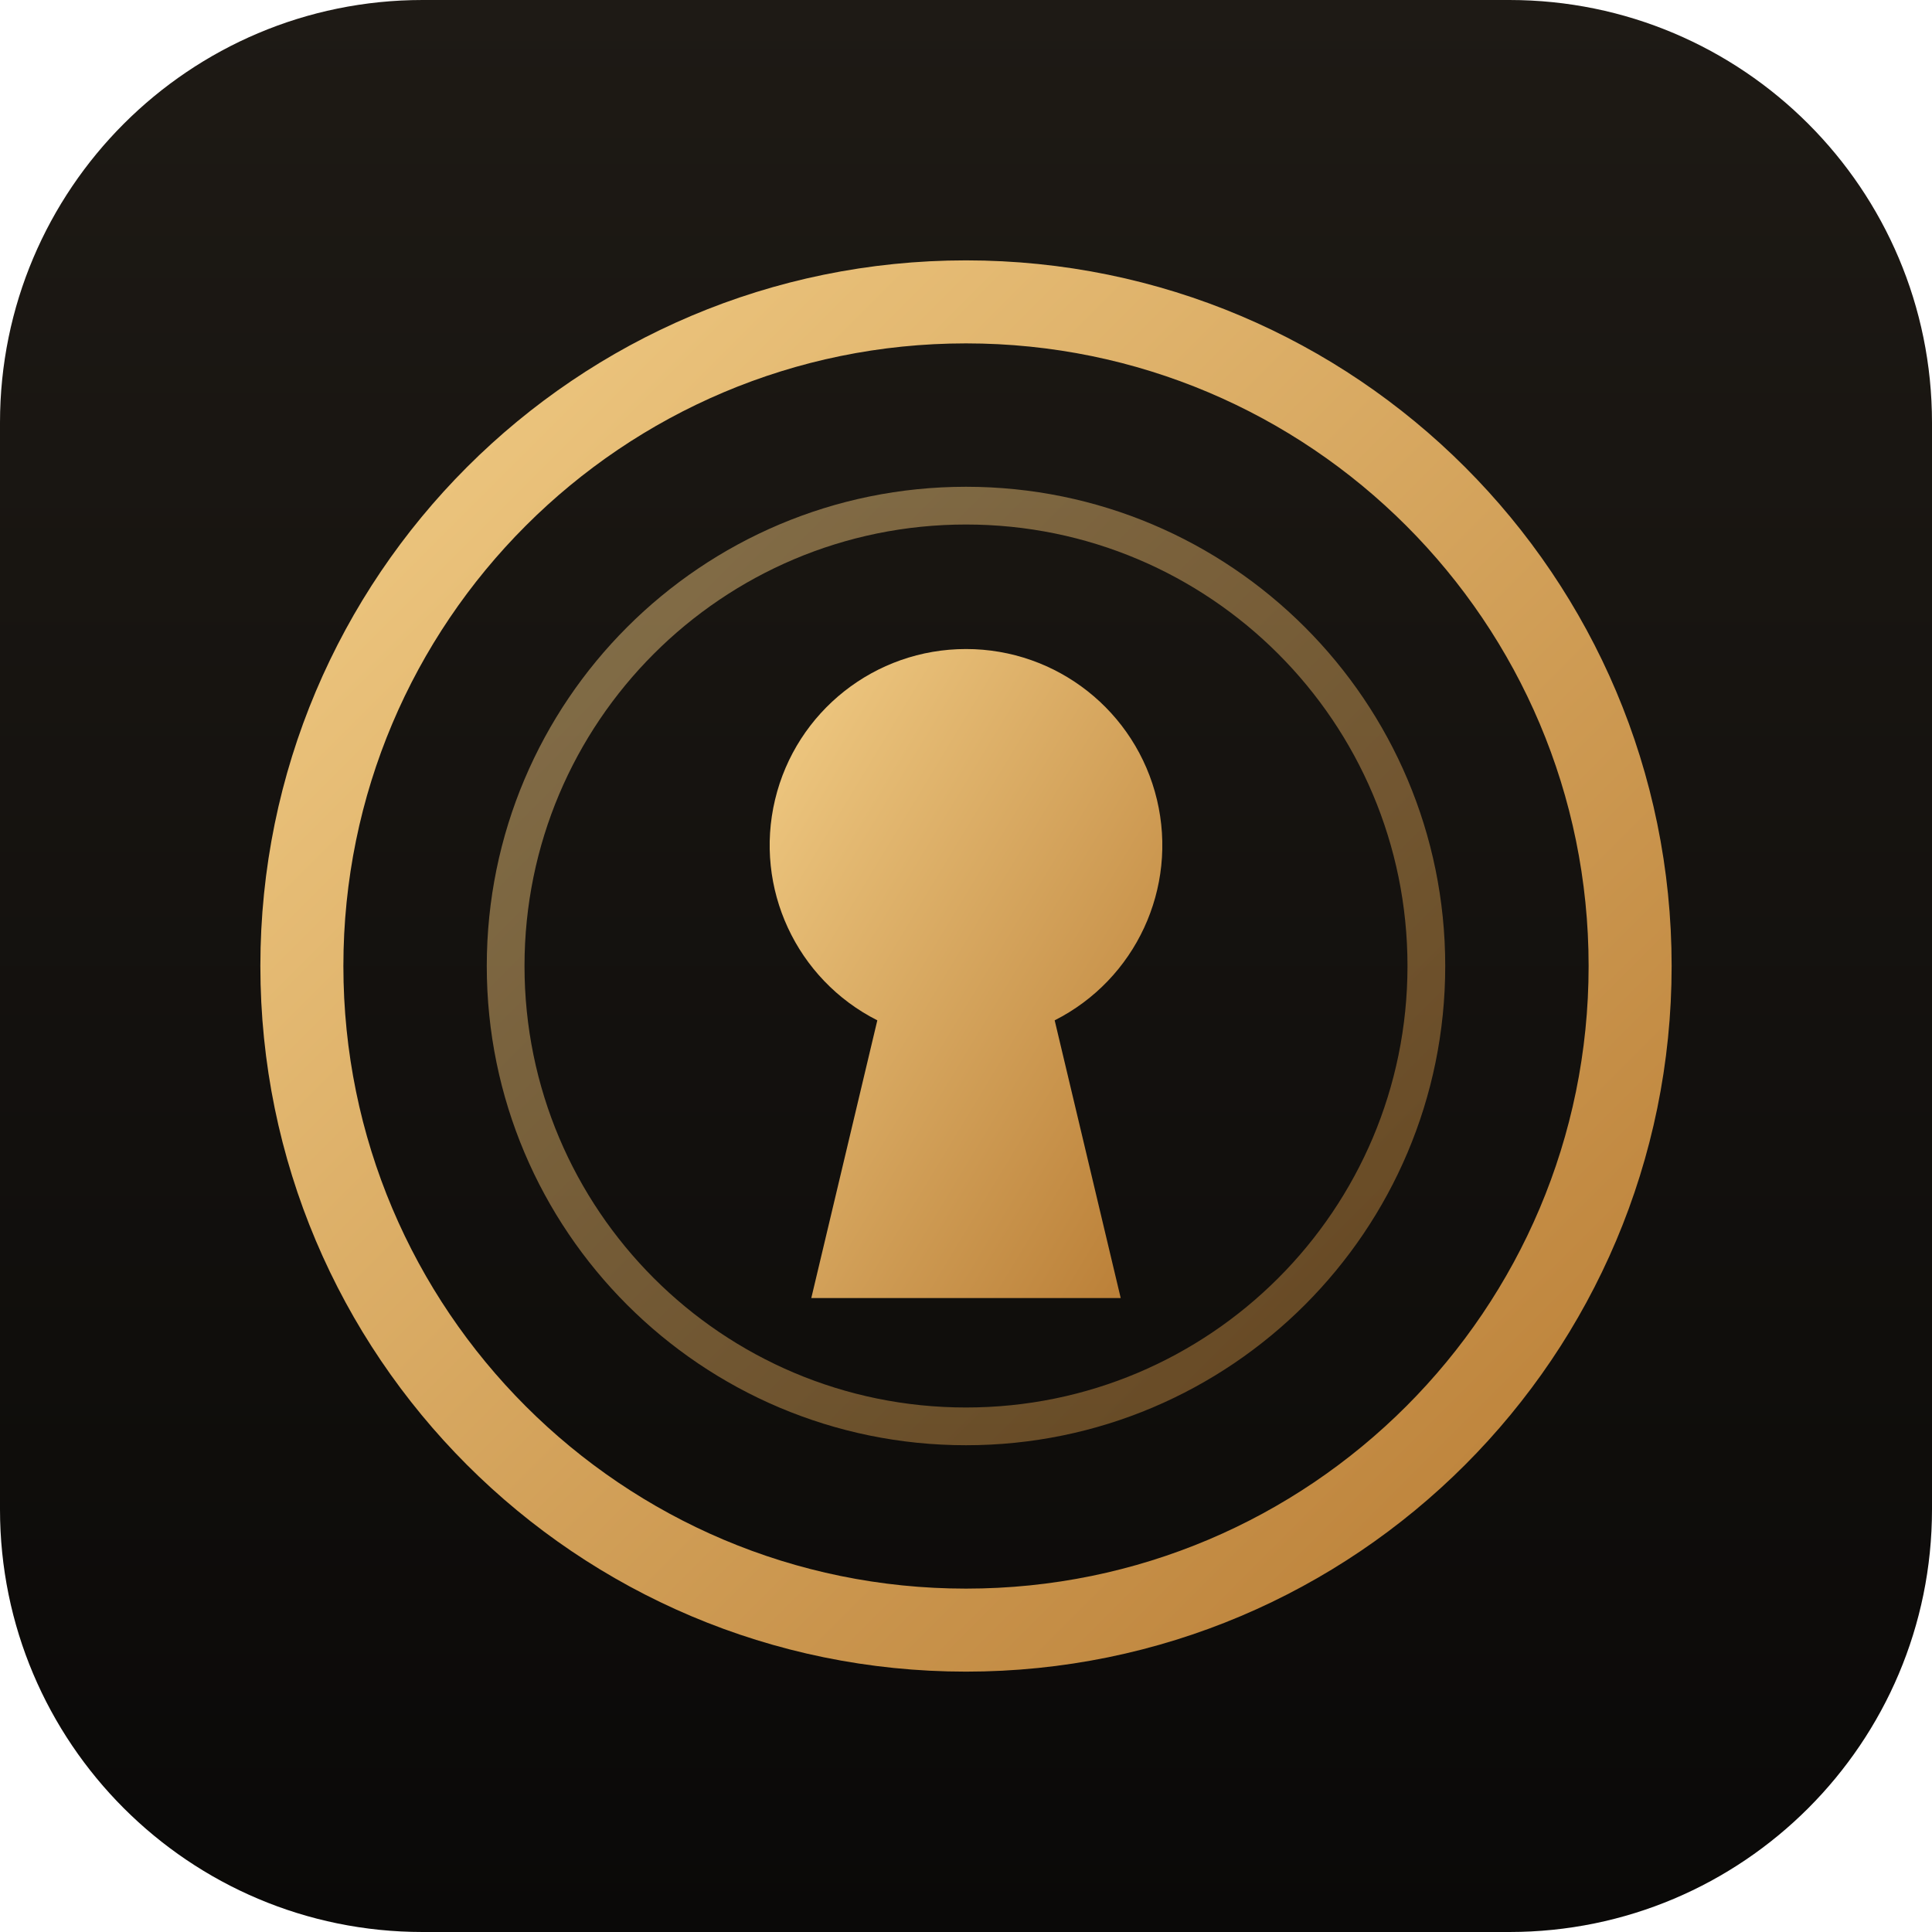
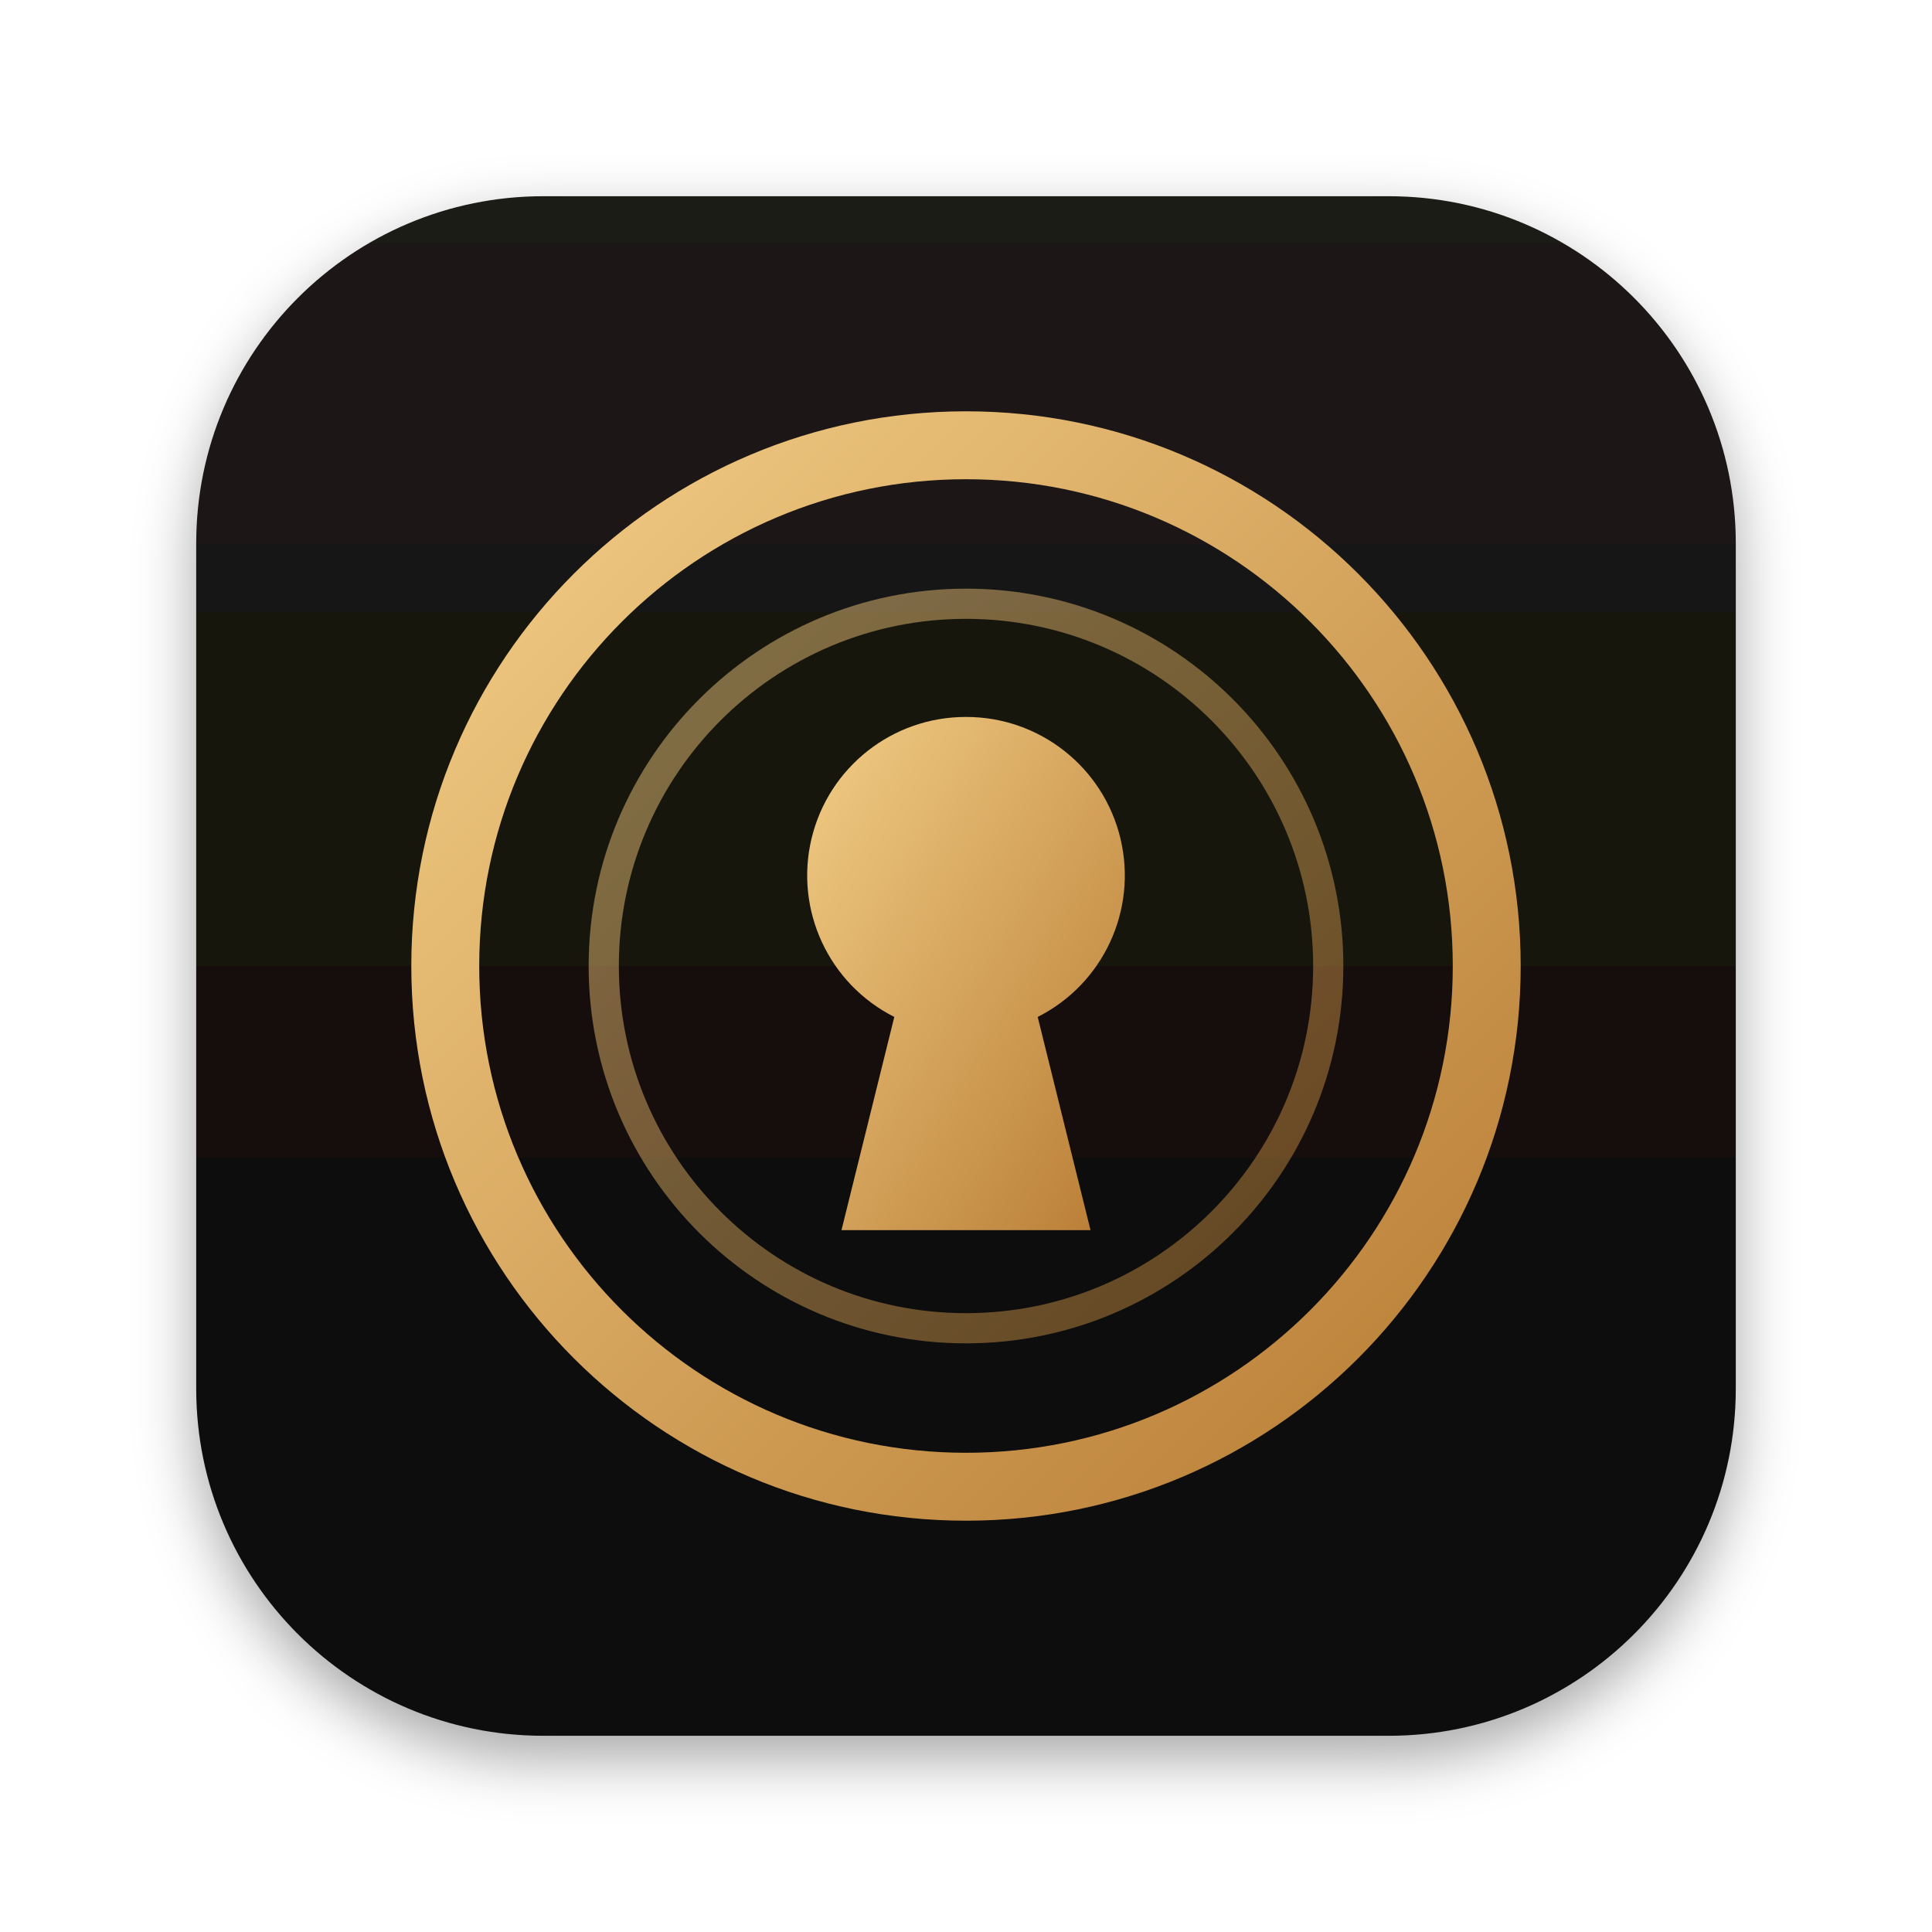
<svg xmlns="http://www.w3.org/2000/svg" viewBox="0 0 512 512" width="512" height="512">
  <defs>
    <linearGradient id="brass" x1="0" y1="0" x2="1" y2="1">
      <stop offset="0" stop-color="#F2CD86" />
      <stop offset="1" stop-color="#B87C34" />
    </linearGradient>
    <linearGradient id="bg" x1="0" y1="0" x2="0" y2="1">
      <stop offset="0" stop-color="#1e1a15" />
      <stop offset="1" stop-color="#0a0908" />
    </linearGradient>
+     <filter id="shadow" x="-10%" y="-10%" width="120%" height="125%">
+       <feDropShadow dx="0" dy="6" stdDeviation="8" flood-color="#000" flood-opacity="0.35" />
+     </filter>
  </defs>
-   <rect x="0" y="0" width="512" height="512" rx="112" fill="url(#bg)" />
-   <circle cx="256" cy="256" r="176" fill="none" stroke="url(#brass)" stroke-width="22" />
-   <circle cx="256" cy="256" r="122" fill="none" stroke="url(#brass)" stroke-width="10" opacity="0.5" />
-   <path d="M256 172a52 52 0 0 0-23.5 98.4L215 344h82l-17.5-73.6A52 52 0 0 0 256 172z" fill="url(#brass)" />
+   <rect x="52" y="52" width="408" height="408" rx="92" fill="url(#bg)" filter="url(#shadow)" />
+   <circle cx="256" cy="256" r="138" fill="none" stroke="url(#brass)" stroke-width="18" />
+   <circle cx="256" cy="256" r="96" fill="none" stroke="url(#brass)" stroke-width="8" opacity="0.5" />
+   <path d="M256 190a42 42 0 0 0-19 79.5L223 326h66l-14-56.5A42 42 0 0 0 256 190z" fill="url(#brass)" />
</svg>
